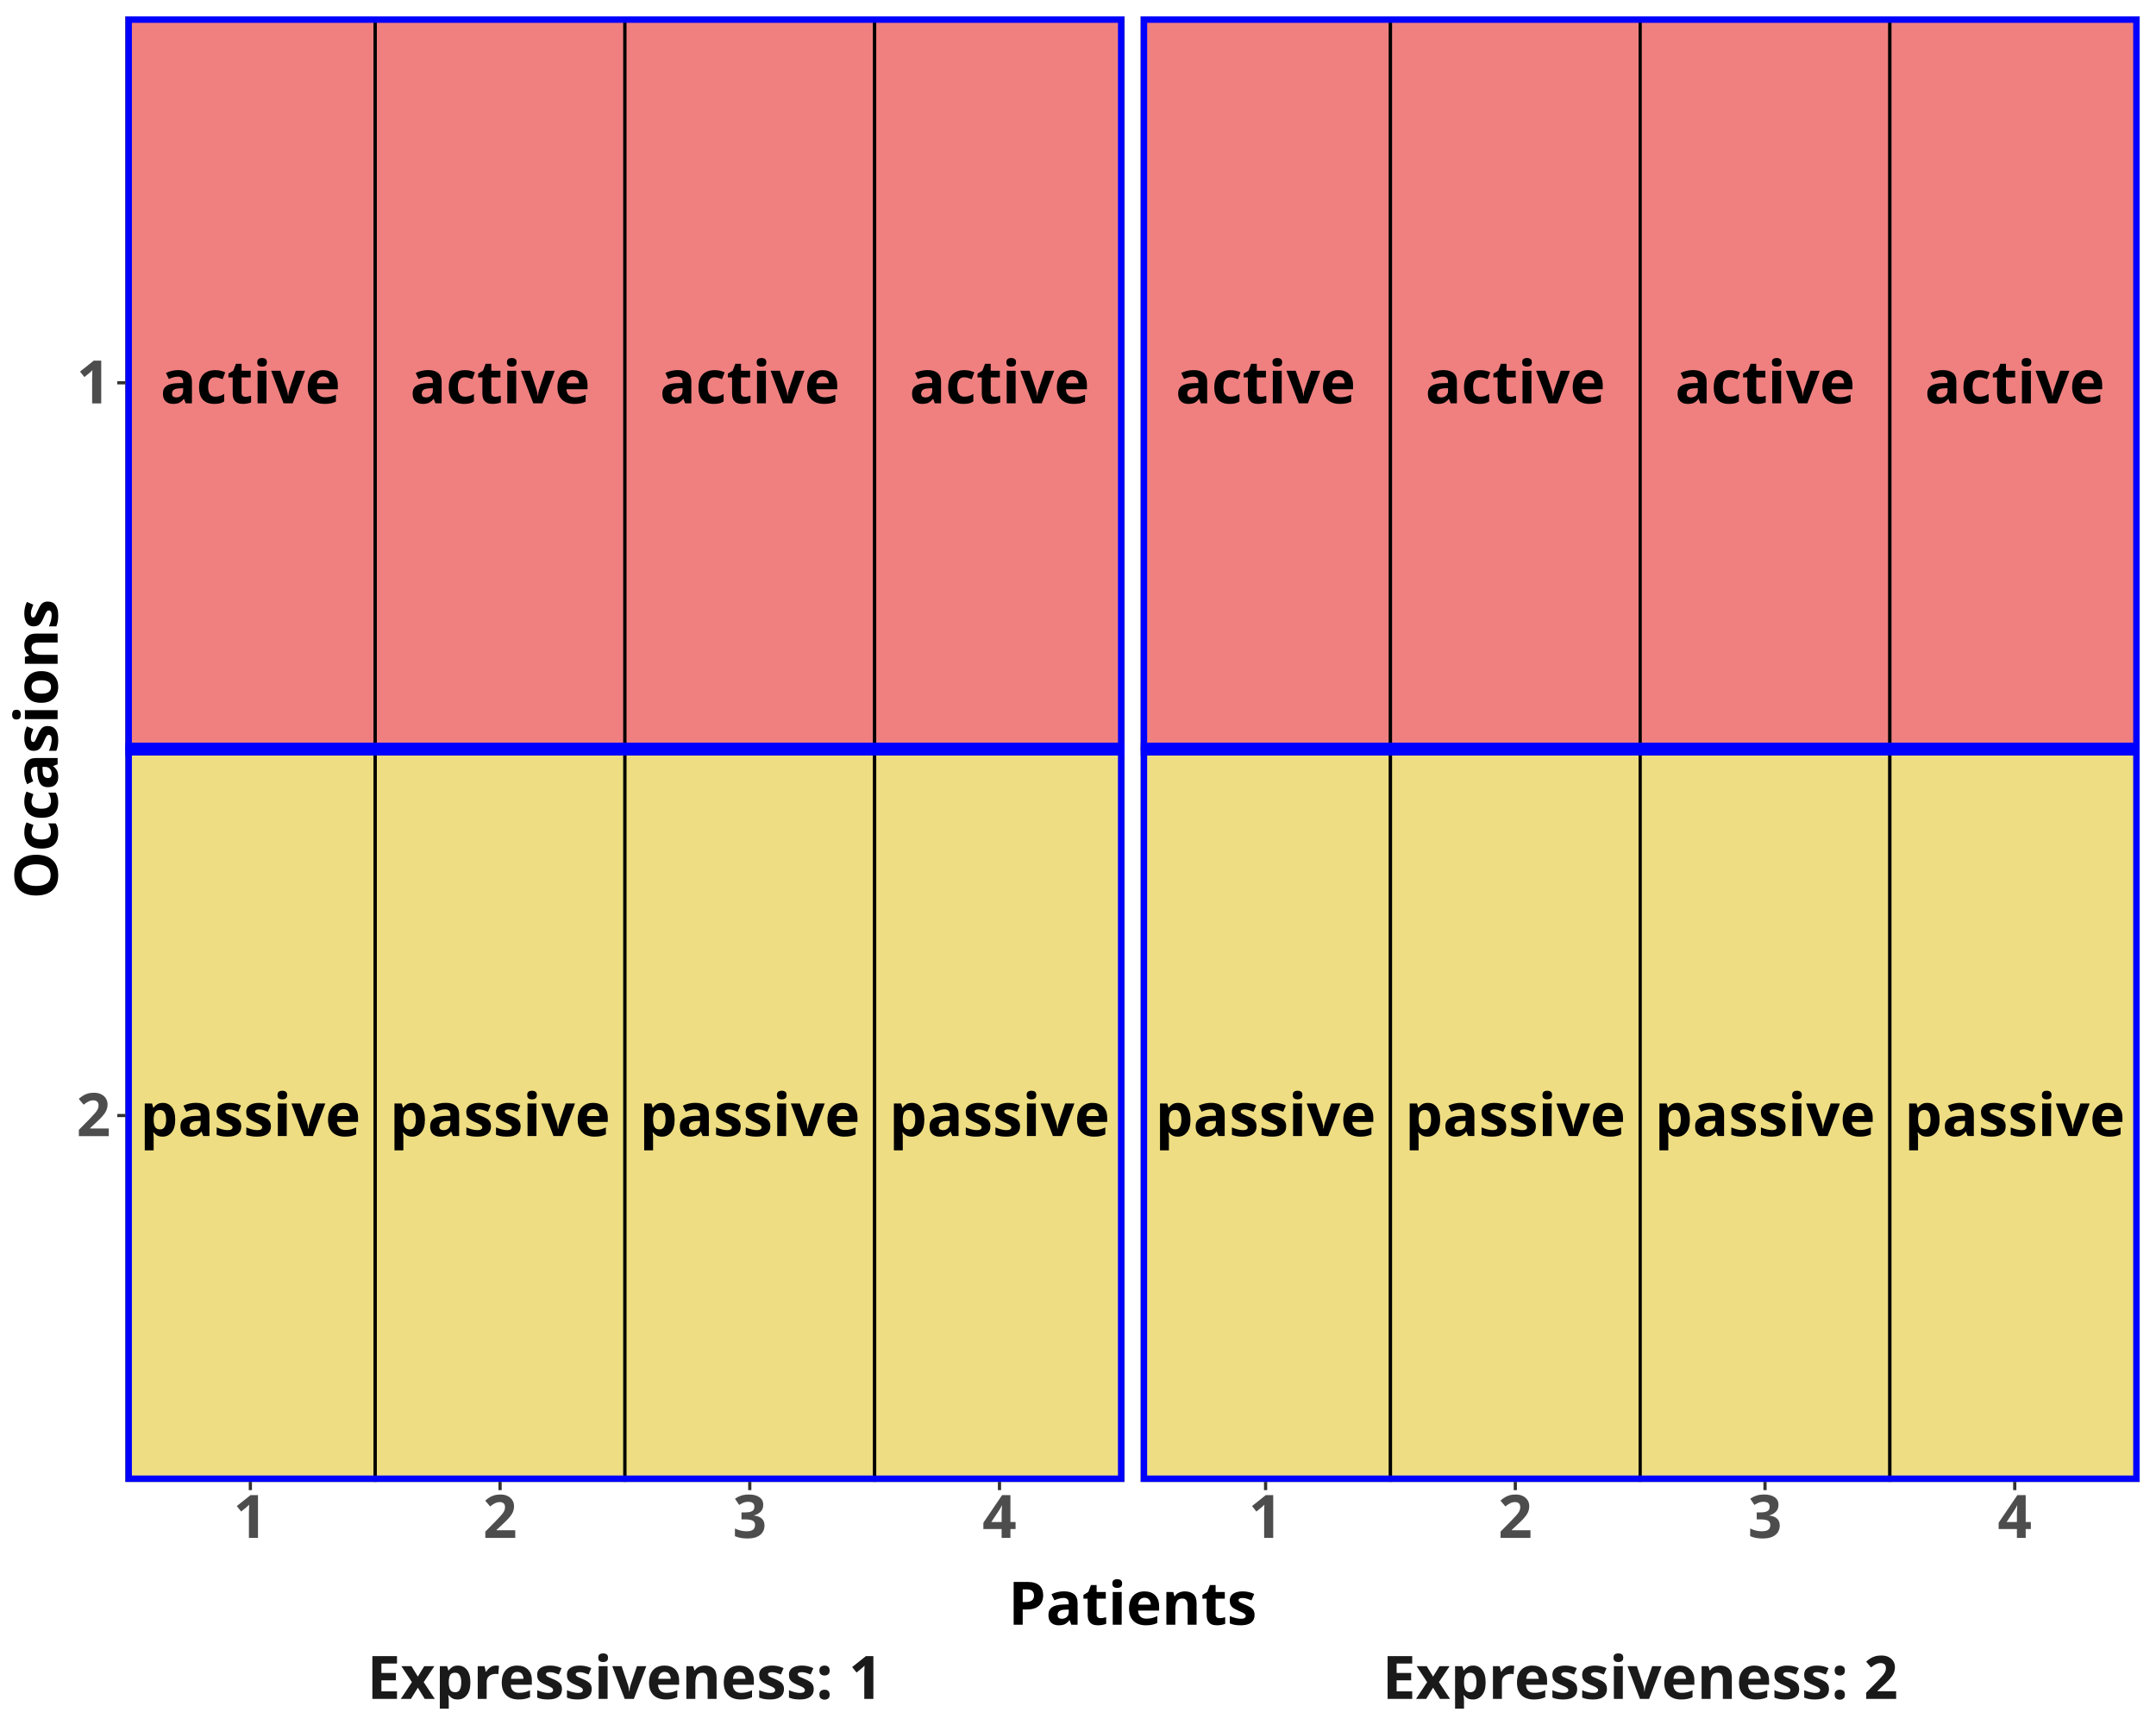
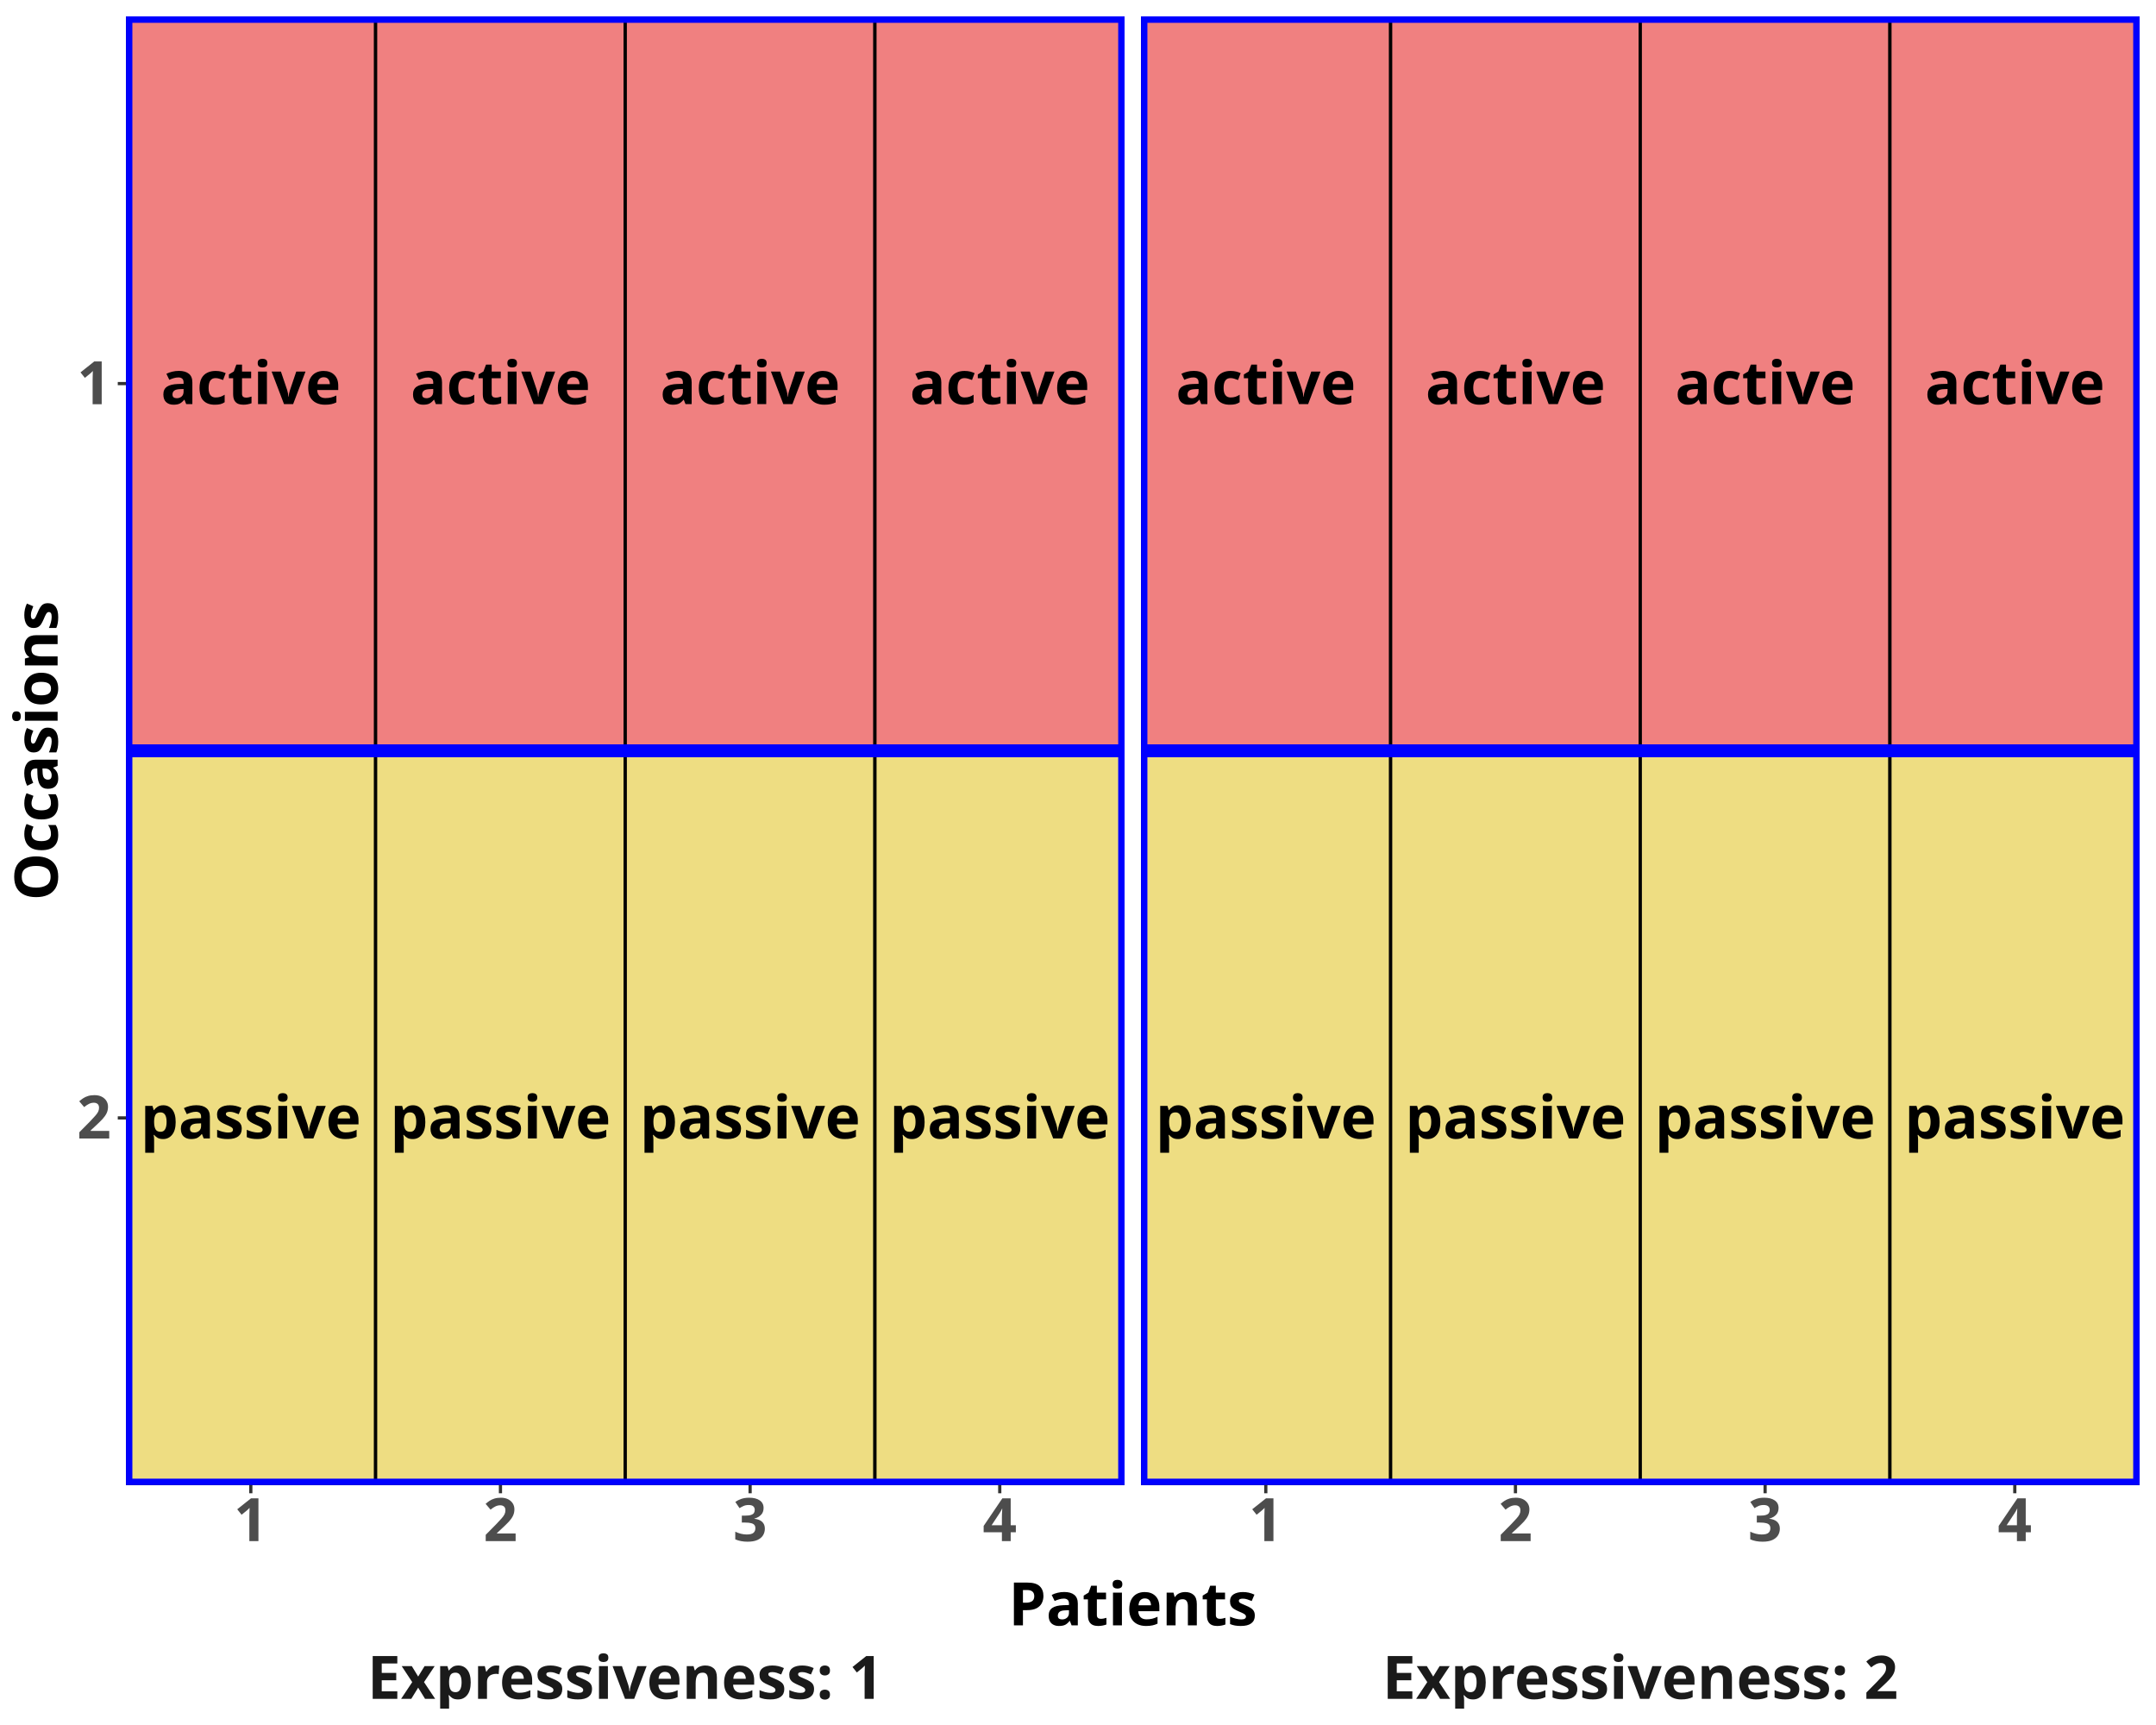
<svg xmlns="http://www.w3.org/2000/svg" class="svglite" data-engine-version="2.0" width="720.00pt" height="576.00pt" viewBox="0 0 720.00 576.00">
  <defs>
    <style type="text/css">
    .svglite line, .svglite polyline, .svglite polygon, .svglite path, .svglite rect, .svglite circle {
      fill: none;
      stroke: #000000;
      stroke-linecap: round;
      stroke-linejoin: round;
      stroke-miterlimit: 10.00;
    }
  </style>
  </defs>
  <rect width="100%" height="100%" style="stroke: none; fill: #FFFFFF;" />
  <defs>
    <clipPath id="cpMC4wMHw3MjAuMDB8MC4wMHw1NzYuMDA=">
      <rect x="0.00" y="0.00" width="720.00" height="576.00" />
    </clipPath>
  </defs>
  <g clip-path="url(#cpMC4wMHw3MjAuMDB8MC4wMHw1NzYuMDA=)">
    <rect x="0.00" y="0.00" width="720.00" height="576.00" style="stroke-width: 1.07; stroke: #FFFFFF; fill: #FFFFFF;" />
  </g>
  <defs>
-     <clipPath id="cpNDEuOTF8Mzc1LjQ4fDUuNDh8NDk0Ljgz">
-       <rect x="41.91" y="5.48" width="333.56" height="489.35" />
+     <clipPath id="cpNDIuMDd8Mzc1LjU2fDUuNDh8NDk1Ljg5">
+       <rect x="42.07" y="5.48" width="333.48" height="490.41" />
    </clipPath>
  </defs>
-   <g clip-path="url(#cpNDEuOTF8Mzc1LjQ4fDUuNDh8NDk0Ljgz)">
-     <polyline points="41.91,372.49 375.48,372.49 " style="stroke-width: 1.07; stroke: #FFFFFF; stroke-linecap: butt;" />
-     <polyline points="41.91,127.82 375.48,127.82 " style="stroke-width: 1.07; stroke: #FFFFFF; stroke-linecap: butt;" />
-     <polyline points="83.61,494.83 83.61,5.48 " style="stroke-width: 1.07; stroke: #FFFFFF; stroke-linecap: butt;" />
-     <polyline points="167.00,494.83 167.00,5.48 " style="stroke-width: 1.07; stroke: #FFFFFF; stroke-linecap: butt;" />
-     <polyline points="250.39,494.83 250.39,5.48 " style="stroke-width: 1.07; stroke: #FFFFFF; stroke-linecap: butt;" />
-     <polyline points="333.78,494.83 333.78,5.48 " style="stroke-width: 1.07; stroke: #FFFFFF; stroke-linecap: butt;" />
-     <rect x="41.91" y="5.48" width="83.39" height="244.67" style="stroke-width: 1.07; stroke-linecap: butt; stroke-linejoin: miter; fill: #F08080;" />
-     <rect x="41.91" y="250.15" width="83.39" height="244.67" style="stroke-width: 1.07; stroke-linecap: butt; stroke-linejoin: miter; fill: #EEDD82;" />
-     <rect x="125.31" y="5.48" width="83.39" height="244.67" style="stroke-width: 1.07; stroke-linecap: butt; stroke-linejoin: miter; fill: #F08080;" />
-     <rect x="125.31" y="250.15" width="83.39" height="244.67" style="stroke-width: 1.07; stroke-linecap: butt; stroke-linejoin: miter; fill: #EEDD82;" />
-     <rect x="208.70" y="5.48" width="83.39" height="244.67" style="stroke-width: 1.07; stroke-linecap: butt; stroke-linejoin: miter; fill: #F08080;" />
-     <rect x="208.70" y="250.15" width="83.39" height="244.67" style="stroke-width: 1.07; stroke-linecap: butt; stroke-linejoin: miter; fill: #EEDD82;" />
-     <rect x="292.09" y="5.48" width="83.39" height="244.67" style="stroke-width: 1.07; stroke-linecap: butt; stroke-linejoin: miter; fill: #F08080;" />
-     <rect x="292.09" y="250.15" width="83.39" height="244.67" style="stroke-width: 1.07; stroke-linecap: butt; stroke-linejoin: miter; fill: #EEDD82;" />
-     <text x="83.61" y="134.67" text-anchor="middle" style="font-size: 19.92px; font-weight: bold; font-family: sans;" textLength="52.04px" lengthAdjust="spacingAndGlyphs">active</text>
-     <text x="83.61" y="379.34" text-anchor="middle" style="font-size: 19.92px; font-weight: bold; font-family: sans;" textLength="67.55px" lengthAdjust="spacingAndGlyphs">passive</text>
-     <text x="167.00" y="134.67" text-anchor="middle" style="font-size: 19.92px; font-weight: bold; font-family: sans;" textLength="52.04px" lengthAdjust="spacingAndGlyphs">active</text>
-     <text x="167.00" y="379.34" text-anchor="middle" style="font-size: 19.92px; font-weight: bold; font-family: sans;" textLength="67.55px" lengthAdjust="spacingAndGlyphs">passive</text>
-     <text x="250.39" y="134.67" text-anchor="middle" style="font-size: 19.92px; font-weight: bold; font-family: sans;" textLength="52.04px" lengthAdjust="spacingAndGlyphs">active</text>
-     <text x="250.39" y="379.34" text-anchor="middle" style="font-size: 19.92px; font-weight: bold; font-family: sans;" textLength="67.55px" lengthAdjust="spacingAndGlyphs">passive</text>
-     <text x="333.78" y="134.67" text-anchor="middle" style="font-size: 19.92px; font-weight: bold; font-family: sans;" textLength="52.04px" lengthAdjust="spacingAndGlyphs">active</text>
-     <text x="333.78" y="379.34" text-anchor="middle" style="font-size: 19.92px; font-weight: bold; font-family: sans;" textLength="67.55px" lengthAdjust="spacingAndGlyphs">passive</text>
-     <polyline points="41.91,250.15 41.91,494.83 375.48,494.83 375.48,250.15 41.91,250.15 " style="stroke-width: 4.27; stroke: #0000FF; stroke-linecap: butt;" />
-     <polyline points="41.91,5.48 41.91,250.15 375.48,250.15 375.48,5.48 41.91,5.48 " style="stroke-width: 4.27; stroke: #0000FF; stroke-linecap: butt;" />
+   <g clip-path="url(#cpNDIuMDd8Mzc1LjU2fDUuNDh8NDk1Ljg5)">
+     <polyline points="42.07,373.29 375.56,373.29 " style="stroke-width: 1.07; stroke: #FFFFFF; stroke-linecap: butt;" />
+     <polyline points="42.07,128.08 375.56,128.08 " style="stroke-width: 1.07; stroke: #FFFFFF; stroke-linecap: butt;" />
+     <polyline points="83.76,495.89 83.76,5.48 " style="stroke-width: 1.07; stroke: #FFFFFF; stroke-linecap: butt;" />
+     <polyline points="167.13,495.89 167.13,5.48 " style="stroke-width: 1.07; stroke: #FFFFFF; stroke-linecap: butt;" />
+     <polyline points="250.50,495.89 250.50,5.48 " style="stroke-width: 1.07; stroke: #FFFFFF; stroke-linecap: butt;" />
+     <polyline points="333.87,495.89 333.87,5.48 " style="stroke-width: 1.07; stroke: #FFFFFF; stroke-linecap: butt;" />
+     <rect x="42.07" y="5.48" width="83.37" height="245.21" style="stroke-width: 1.07; stroke-linecap: butt; stroke-linejoin: miter; fill: #F08080;" />
+     <rect x="42.07" y="250.69" width="83.37" height="245.21" style="stroke-width: 1.07; stroke-linecap: butt; stroke-linejoin: miter; fill: #EEDD82;" />
+     <rect x="125.44" y="5.48" width="83.37" height="245.21" style="stroke-width: 1.07; stroke-linecap: butt; stroke-linejoin: miter; fill: #F08080;" />
+     <rect x="125.44" y="250.69" width="83.37" height="245.21" style="stroke-width: 1.07; stroke-linecap: butt; stroke-linejoin: miter; fill: #EEDD82;" />
+     <rect x="208.81" y="5.48" width="83.37" height="245.21" style="stroke-width: 1.07; stroke-linecap: butt; stroke-linejoin: miter; fill: #F08080;" />
+     <rect x="208.81" y="250.69" width="83.37" height="245.21" style="stroke-width: 1.07; stroke-linecap: butt; stroke-linejoin: miter; fill: #EEDD82;" />
+     <rect x="292.19" y="5.48" width="83.37" height="245.21" style="stroke-width: 1.07; stroke-linecap: butt; stroke-linejoin: miter; fill: #F08080;" />
+     <rect x="292.19" y="250.69" width="83.37" height="245.21" style="stroke-width: 1.07; stroke-linecap: butt; stroke-linejoin: miter; fill: #EEDD82;" />
+     <text x="83.76" y="134.94" text-anchor="middle" style="font-size: 19.92px; font-weight: bold; font-family: sans;" textLength="52.04px" lengthAdjust="spacingAndGlyphs">active</text>
+     <text x="83.76" y="380.14" text-anchor="middle" style="font-size: 19.92px; font-weight: bold; font-family: sans;" textLength="67.55px" lengthAdjust="spacingAndGlyphs">passive</text>
+     <text x="167.13" y="134.94" text-anchor="middle" style="font-size: 19.92px; font-weight: bold; font-family: sans;" textLength="52.04px" lengthAdjust="spacingAndGlyphs">active</text>
+     <text x="167.13" y="380.14" text-anchor="middle" style="font-size: 19.92px; font-weight: bold; font-family: sans;" textLength="67.55px" lengthAdjust="spacingAndGlyphs">passive</text>
+     <text x="250.50" y="134.94" text-anchor="middle" style="font-size: 19.92px; font-weight: bold; font-family: sans;" textLength="52.04px" lengthAdjust="spacingAndGlyphs">active</text>
+     <text x="250.50" y="380.14" text-anchor="middle" style="font-size: 19.92px; font-weight: bold; font-family: sans;" textLength="67.55px" lengthAdjust="spacingAndGlyphs">passive</text>
+     <text x="333.87" y="134.94" text-anchor="middle" style="font-size: 19.92px; font-weight: bold; font-family: sans;" textLength="52.04px" lengthAdjust="spacingAndGlyphs">active</text>
+     <text x="333.87" y="380.14" text-anchor="middle" style="font-size: 19.92px; font-weight: bold; font-family: sans;" textLength="67.55px" lengthAdjust="spacingAndGlyphs">passive</text>
+     <polyline points="42.07,250.69 42.07,495.89 375.56,495.89 375.56,250.69 42.07,250.69 " style="stroke-width: 4.27; stroke: #0000FF; stroke-linecap: butt;" />
+     <polyline points="42.07,5.48 42.07,250.69 375.56,250.69 375.56,5.48 42.07,5.48 " style="stroke-width: 4.27; stroke: #0000FF; stroke-linecap: butt;" />
  </g>
  <g clip-path="url(#cpMC4wMHw3MjAuMDB8MC4wMHw1NzYuMDA=)">
</g>
  <defs>
-     <clipPath id="cpMzgwLjk2fDcxNC41Mnw1LjQ4fDQ5NC44Mw==">
-       <rect x="380.96" y="5.48" width="333.56" height="489.35" />
+     <clipPath id="cpMzgxLjA0fDcxNC41Mnw1LjQ4fDQ5NS44OQ==">
+       <rect x="381.04" y="5.48" width="333.48" height="490.41" />
    </clipPath>
  </defs>
-   <g clip-path="url(#cpMzgwLjk2fDcxNC41Mnw1LjQ4fDQ5NC44Mw==)">
-     <polyline points="380.96,372.49 714.52,372.49 " style="stroke-width: 1.07; stroke: #FFFFFF; stroke-linecap: butt;" />
-     <polyline points="380.96,127.82 714.52,127.82 " style="stroke-width: 1.07; stroke: #FFFFFF; stroke-linecap: butt;" />
-     <polyline points="422.65,494.83 422.65,5.48 " style="stroke-width: 1.07; stroke: #FFFFFF; stroke-linecap: butt;" />
-     <polyline points="506.04,494.83 506.04,5.48 " style="stroke-width: 1.07; stroke: #FFFFFF; stroke-linecap: butt;" />
-     <polyline points="589.43,494.83 589.43,5.48 " style="stroke-width: 1.07; stroke: #FFFFFF; stroke-linecap: butt;" />
-     <polyline points="672.83,494.83 672.83,5.48 " style="stroke-width: 1.07; stroke: #FFFFFF; stroke-linecap: butt;" />
-     <rect x="380.96" y="5.48" width="83.39" height="244.67" style="stroke-width: 1.07; stroke-linecap: butt; stroke-linejoin: miter; fill: #F08080;" />
-     <rect x="380.96" y="250.15" width="83.39" height="244.67" style="stroke-width: 1.07; stroke-linecap: butt; stroke-linejoin: miter; fill: #EEDD82;" />
-     <rect x="464.35" y="5.48" width="83.39" height="244.67" style="stroke-width: 1.07; stroke-linecap: butt; stroke-linejoin: miter; fill: #F08080;" />
-     <rect x="464.35" y="250.15" width="83.39" height="244.67" style="stroke-width: 1.07; stroke-linecap: butt; stroke-linejoin: miter; fill: #EEDD82;" />
-     <rect x="547.74" y="5.48" width="83.39" height="244.67" style="stroke-width: 1.07; stroke-linecap: butt; stroke-linejoin: miter; fill: #F08080;" />
-     <rect x="547.74" y="250.15" width="83.39" height="244.67" style="stroke-width: 1.07; stroke-linecap: butt; stroke-linejoin: miter; fill: #EEDD82;" />
-     <rect x="631.13" y="5.48" width="83.39" height="244.67" style="stroke-width: 1.07; stroke-linecap: butt; stroke-linejoin: miter; fill: #F08080;" />
-     <rect x="631.13" y="250.15" width="83.39" height="244.67" style="stroke-width: 1.07; stroke-linecap: butt; stroke-linejoin: miter; fill: #EEDD82;" />
-     <text x="422.65" y="134.67" text-anchor="middle" style="font-size: 19.92px; font-weight: bold; font-family: sans;" textLength="52.04px" lengthAdjust="spacingAndGlyphs">active</text>
-     <text x="422.65" y="379.34" text-anchor="middle" style="font-size: 19.92px; font-weight: bold; font-family: sans;" textLength="67.55px" lengthAdjust="spacingAndGlyphs">passive</text>
-     <text x="506.04" y="134.67" text-anchor="middle" style="font-size: 19.92px; font-weight: bold; font-family: sans;" textLength="52.04px" lengthAdjust="spacingAndGlyphs">active</text>
-     <text x="506.04" y="379.34" text-anchor="middle" style="font-size: 19.92px; font-weight: bold; font-family: sans;" textLength="67.55px" lengthAdjust="spacingAndGlyphs">passive</text>
-     <text x="589.43" y="134.67" text-anchor="middle" style="font-size: 19.92px; font-weight: bold; font-family: sans;" textLength="52.04px" lengthAdjust="spacingAndGlyphs">active</text>
-     <text x="589.43" y="379.34" text-anchor="middle" style="font-size: 19.92px; font-weight: bold; font-family: sans;" textLength="67.55px" lengthAdjust="spacingAndGlyphs">passive</text>
-     <text x="672.83" y="134.67" text-anchor="middle" style="font-size: 19.92px; font-weight: bold; font-family: sans;" textLength="52.04px" lengthAdjust="spacingAndGlyphs">active</text>
-     <text x="672.83" y="379.34" text-anchor="middle" style="font-size: 19.92px; font-weight: bold; font-family: sans;" textLength="67.55px" lengthAdjust="spacingAndGlyphs">passive</text>
-     <polyline points="380.96,250.15 380.96,494.83 714.52,494.83 714.52,250.15 380.96,250.15 " style="stroke-width: 4.27; stroke: #0000FF; stroke-linecap: butt;" />
-     <polyline points="380.96,5.48 380.96,250.15 714.52,250.15 714.52,5.48 380.96,5.48 " style="stroke-width: 4.27; stroke: #0000FF; stroke-linecap: butt;" />
+   <g clip-path="url(#cpMzgxLjA0fDcxNC41Mnw1LjQ4fDQ5NS44OQ==)">
+     <polyline points="381.04,373.29 714.52,373.29 " style="stroke-width: 1.07; stroke: #FFFFFF; stroke-linecap: butt;" />
+     <polyline points="381.04,128.08 714.52,128.08 " style="stroke-width: 1.07; stroke: #FFFFFF; stroke-linecap: butt;" />
+     <polyline points="422.72,495.89 422.72,5.48 " style="stroke-width: 1.07; stroke: #FFFFFF; stroke-linecap: butt;" />
+     <polyline points="506.09,495.89 506.09,5.48 " style="stroke-width: 1.07; stroke: #FFFFFF; stroke-linecap: butt;" />
+     <polyline points="589.46,495.89 589.46,5.48 " style="stroke-width: 1.07; stroke: #FFFFFF; stroke-linecap: butt;" />
+     <polyline points="672.84,495.89 672.84,5.48 " style="stroke-width: 1.07; stroke: #FFFFFF; stroke-linecap: butt;" />
+     <rect x="381.04" y="5.48" width="83.37" height="245.21" style="stroke-width: 1.07; stroke-linecap: butt; stroke-linejoin: miter; fill: #F08080;" />
+     <rect x="381.04" y="250.69" width="83.37" height="245.21" style="stroke-width: 1.07; stroke-linecap: butt; stroke-linejoin: miter; fill: #EEDD82;" />
+     <rect x="464.41" y="5.48" width="83.37" height="245.21" style="stroke-width: 1.07; stroke-linecap: butt; stroke-linejoin: miter; fill: #F08080;" />
+     <rect x="464.41" y="250.69" width="83.37" height="245.21" style="stroke-width: 1.07; stroke-linecap: butt; stroke-linejoin: miter; fill: #EEDD82;" />
+     <rect x="547.78" y="5.48" width="83.37" height="245.21" style="stroke-width: 1.07; stroke-linecap: butt; stroke-linejoin: miter; fill: #F08080;" />
+     <rect x="547.78" y="250.69" width="83.37" height="245.21" style="stroke-width: 1.07; stroke-linecap: butt; stroke-linejoin: miter; fill: #EEDD82;" />
+     <rect x="631.15" y="5.48" width="83.37" height="245.21" style="stroke-width: 1.07; stroke-linecap: butt; stroke-linejoin: miter; fill: #F08080;" />
+     <rect x="631.15" y="250.69" width="83.37" height="245.21" style="stroke-width: 1.07; stroke-linecap: butt; stroke-linejoin: miter; fill: #EEDD82;" />
+     <text x="422.72" y="134.94" text-anchor="middle" style="font-size: 19.92px; font-weight: bold; font-family: sans;" textLength="52.04px" lengthAdjust="spacingAndGlyphs">active</text>
+     <text x="422.72" y="380.14" text-anchor="middle" style="font-size: 19.92px; font-weight: bold; font-family: sans;" textLength="67.55px" lengthAdjust="spacingAndGlyphs">passive</text>
+     <text x="506.09" y="134.94" text-anchor="middle" style="font-size: 19.92px; font-weight: bold; font-family: sans;" textLength="52.04px" lengthAdjust="spacingAndGlyphs">active</text>
+     <text x="506.09" y="380.14" text-anchor="middle" style="font-size: 19.92px; font-weight: bold; font-family: sans;" textLength="67.55px" lengthAdjust="spacingAndGlyphs">passive</text>
+     <text x="589.46" y="134.94" text-anchor="middle" style="font-size: 19.92px; font-weight: bold; font-family: sans;" textLength="52.04px" lengthAdjust="spacingAndGlyphs">active</text>
+     <text x="589.46" y="380.14" text-anchor="middle" style="font-size: 19.92px; font-weight: bold; font-family: sans;" textLength="67.55px" lengthAdjust="spacingAndGlyphs">passive</text>
+     <text x="672.84" y="134.94" text-anchor="middle" style="font-size: 19.92px; font-weight: bold; font-family: sans;" textLength="52.04px" lengthAdjust="spacingAndGlyphs">active</text>
+     <text x="672.84" y="380.14" text-anchor="middle" style="font-size: 19.92px; font-weight: bold; font-family: sans;" textLength="67.55px" lengthAdjust="spacingAndGlyphs">passive</text>
+     <polyline points="381.04,250.69 381.04,495.89 714.52,495.89 714.52,250.69 381.04,250.69 " style="stroke-width: 4.27; stroke: #0000FF; stroke-linecap: butt;" />
+     <polyline points="381.04,5.48 381.04,250.69 714.52,250.69 714.52,5.48 381.04,5.48 " style="stroke-width: 4.27; stroke: #0000FF; stroke-linecap: butt;" />
  </g>
  <g clip-path="url(#cpMC4wMHw3MjAuMDB8MC4wMHw1NzYuMDA=)">
</g>
  <defs>
-     <clipPath id="cpNDEuOTF8Mzc1LjQ4fDU1MC4yN3w1NzAuNTI=">
-       <rect x="41.91" y="550.27" width="333.56" height="20.25" />
+     <clipPath id="cpNDIuMDd8Mzc1LjU2fDU1MC4yM3w1NzAuNTI=">
+       <rect x="42.07" y="550.23" width="333.48" height="20.29" />
    </clipPath>
  </defs>
-   <g clip-path="url(#cpNDEuOTF8Mzc1LjQ4fDU1MC4yN3w1NzAuNTI=)">
-     <text x="208.70" y="567.28" text-anchor="middle" style="font-size: 20.00px; font-weight: bold; fill: #1A1A1A; font-family: sans;" textLength="162.35px" lengthAdjust="spacingAndGlyphs">Expressiveness: 1</text>
+   <g clip-path="url(#cpNDIuMDd8Mzc1LjU2fDU1MC4yM3w1NzAuNTI=)">
+     <text x="208.81" y="567.26" text-anchor="middle" style="font-size: 20.00px; font-weight: bold; fill: #1A1A1A; font-family: sans;" textLength="162.35px" lengthAdjust="spacingAndGlyphs">Expressiveness: 1</text>
  </g>
  <g clip-path="url(#cpMC4wMHw3MjAuMDB8MC4wMHw1NzYuMDA=)">
</g>
  <defs>
-     <clipPath id="cpMzgwLjk2fDcxNC41Mnw1NTAuMjd8NTcwLjUy">
-       <rect x="380.96" y="550.27" width="333.56" height="20.25" />
+     <clipPath id="cpMzgxLjA0fDcxNC41Mnw1NTAuMjN8NTcwLjUy">
+       <rect x="381.04" y="550.23" width="333.48" height="20.29" />
    </clipPath>
  </defs>
-   <g clip-path="url(#cpMzgwLjk2fDcxNC41Mnw1NTAuMjd8NTcwLjUy)">
-     <text x="547.74" y="567.28" text-anchor="middle" style="font-size: 20.00px; font-weight: bold; fill: #1A1A1A; font-family: sans;" textLength="162.35px" lengthAdjust="spacingAndGlyphs">Expressiveness: 2</text>
+   <g clip-path="url(#cpMzgxLjA0fDcxNC41Mnw1NTAuMjN8NTcwLjUy)">
+     <text x="547.78" y="567.26" text-anchor="middle" style="font-size: 20.00px; font-weight: bold; fill: #1A1A1A; font-family: sans;" textLength="162.35px" lengthAdjust="spacingAndGlyphs">Expressiveness: 2</text>
  </g>
  <g clip-path="url(#cpMC4wMHw3MjAuMDB8MC4wMHw1NzYuMDA=)">
-     <polyline points="83.61,497.57 83.61,494.83 " style="stroke-width: 1.07; stroke: #333333; stroke-linecap: butt;" />
-     <polyline points="167.00,497.57 167.00,494.83 " style="stroke-width: 1.07; stroke: #333333; stroke-linecap: butt;" />
-     <polyline points="250.39,497.57 250.39,494.83 " style="stroke-width: 1.07; stroke: #333333; stroke-linecap: butt;" />
-     <polyline points="333.78,497.57 333.78,494.83 " style="stroke-width: 1.07; stroke: #333333; stroke-linecap: butt;" />
-     <text x="83.61" y="513.52" text-anchor="middle" style="font-size: 20.00px; font-weight: bold; fill: #4D4D4D; font-family: sans;" textLength="11.12px" lengthAdjust="spacingAndGlyphs">1</text>
-     <text x="167.00" y="513.52" text-anchor="middle" style="font-size: 20.00px; font-weight: bold; fill: #4D4D4D; font-family: sans;" textLength="11.12px" lengthAdjust="spacingAndGlyphs">2</text>
-     <text x="250.39" y="513.52" text-anchor="middle" style="font-size: 20.00px; font-weight: bold; fill: #4D4D4D; font-family: sans;" textLength="11.12px" lengthAdjust="spacingAndGlyphs">3</text>
-     <text x="333.78" y="513.52" text-anchor="middle" style="font-size: 20.00px; font-weight: bold; fill: #4D4D4D; font-family: sans;" textLength="11.12px" lengthAdjust="spacingAndGlyphs">4</text>
-     <polyline points="422.65,497.57 422.65,494.83 " style="stroke-width: 1.07; stroke: #333333; stroke-linecap: butt;" />
-     <polyline points="506.04,497.57 506.04,494.83 " style="stroke-width: 1.07; stroke: #333333; stroke-linecap: butt;" />
-     <polyline points="589.43,497.57 589.43,494.83 " style="stroke-width: 1.07; stroke: #333333; stroke-linecap: butt;" />
-     <polyline points="672.83,497.57 672.83,494.83 " style="stroke-width: 1.07; stroke: #333333; stroke-linecap: butt;" />
-     <text x="422.65" y="513.52" text-anchor="middle" style="font-size: 20.00px; font-weight: bold; fill: #4D4D4D; font-family: sans;" textLength="11.12px" lengthAdjust="spacingAndGlyphs">1</text>
-     <text x="506.04" y="513.52" text-anchor="middle" style="font-size: 20.00px; font-weight: bold; fill: #4D4D4D; font-family: sans;" textLength="11.12px" lengthAdjust="spacingAndGlyphs">2</text>
-     <text x="589.43" y="513.52" text-anchor="middle" style="font-size: 20.00px; font-weight: bold; fill: #4D4D4D; font-family: sans;" textLength="11.12px" lengthAdjust="spacingAndGlyphs">3</text>
-     <text x="672.83" y="513.52" text-anchor="middle" style="font-size: 20.00px; font-weight: bold; fill: #4D4D4D; font-family: sans;" textLength="11.12px" lengthAdjust="spacingAndGlyphs">4</text>
-     <text x="36.98" y="379.37" text-anchor="end" style="font-size: 20.00px; font-weight: bold; fill: #4D4D4D; font-family: sans;" textLength="11.12px" lengthAdjust="spacingAndGlyphs">2</text>
-     <text x="36.98" y="134.70" text-anchor="end" style="font-size: 20.00px; font-weight: bold; fill: #4D4D4D; font-family: sans;" textLength="11.12px" lengthAdjust="spacingAndGlyphs">1</text>
-     <polyline points="39.17,372.49 41.91,372.49 " style="stroke-width: 1.07; stroke: #333333; stroke-linecap: butt;" />
-     <polyline points="39.17,127.82 41.91,127.82 " style="stroke-width: 1.07; stroke: #333333; stroke-linecap: butt;" />
-     <text x="378.22" y="542.51" text-anchor="middle" style="font-size: 20.00px; font-weight: bold; font-family: sans;" textLength="72.28px" lengthAdjust="spacingAndGlyphs">Patients</text>
-     <text transform="translate(19.24,250.15) rotate(-90)" text-anchor="middle" style="font-size: 20.00px; font-weight: bold; font-family: sans;" textLength="93.41px" lengthAdjust="spacingAndGlyphs">Occasions</text>
+     <polyline points="83.76,498.63 83.76,495.89 " style="stroke-width: 1.07; stroke: #333333; stroke-linecap: butt;" />
+     <polyline points="167.13,498.63 167.13,495.89 " style="stroke-width: 1.07; stroke: #333333; stroke-linecap: butt;" />
+     <polyline points="250.50,498.63 250.50,495.89 " style="stroke-width: 1.07; stroke: #333333; stroke-linecap: butt;" />
+     <polyline points="333.87,498.63 333.87,495.89 " style="stroke-width: 1.07; stroke: #333333; stroke-linecap: butt;" />
+     <text x="83.76" y="514.59" text-anchor="middle" style="font-size: 20.00px; font-weight: bold; fill: #4D4D4D; font-family: sans;" textLength="11.12px" lengthAdjust="spacingAndGlyphs">1</text>
+     <text x="167.13" y="514.59" text-anchor="middle" style="font-size: 20.00px; font-weight: bold; fill: #4D4D4D; font-family: sans;" textLength="11.12px" lengthAdjust="spacingAndGlyphs">2</text>
+     <text x="250.50" y="514.59" text-anchor="middle" style="font-size: 20.00px; font-weight: bold; fill: #4D4D4D; font-family: sans;" textLength="11.12px" lengthAdjust="spacingAndGlyphs">3</text>
+     <text x="333.87" y="514.59" text-anchor="middle" style="font-size: 20.00px; font-weight: bold; fill: #4D4D4D; font-family: sans;" textLength="11.12px" lengthAdjust="spacingAndGlyphs">4</text>
+     <polyline points="422.72,498.63 422.72,495.89 " style="stroke-width: 1.07; stroke: #333333; stroke-linecap: butt;" />
+     <polyline points="506.09,498.63 506.09,495.89 " style="stroke-width: 1.07; stroke: #333333; stroke-linecap: butt;" />
+     <polyline points="589.46,498.63 589.46,495.89 " style="stroke-width: 1.07; stroke: #333333; stroke-linecap: butt;" />
+     <polyline points="672.84,498.63 672.84,495.89 " style="stroke-width: 1.07; stroke: #333333; stroke-linecap: butt;" />
+     <text x="422.72" y="514.59" text-anchor="middle" style="font-size: 20.00px; font-weight: bold; fill: #4D4D4D; font-family: sans;" textLength="11.12px" lengthAdjust="spacingAndGlyphs">1</text>
+     <text x="506.09" y="514.59" text-anchor="middle" style="font-size: 20.00px; font-weight: bold; fill: #4D4D4D; font-family: sans;" textLength="11.12px" lengthAdjust="spacingAndGlyphs">2</text>
+     <text x="589.46" y="514.59" text-anchor="middle" style="font-size: 20.00px; font-weight: bold; fill: #4D4D4D; font-family: sans;" textLength="11.12px" lengthAdjust="spacingAndGlyphs">3</text>
+     <text x="672.84" y="514.59" text-anchor="middle" style="font-size: 20.00px; font-weight: bold; fill: #4D4D4D; font-family: sans;" textLength="11.12px" lengthAdjust="spacingAndGlyphs">4</text>
+     <text x="37.14" y="380.17" text-anchor="end" style="font-size: 20.00px; font-weight: bold; fill: #4D4D4D; font-family: sans;" textLength="11.12px" lengthAdjust="spacingAndGlyphs">2</text>
+     <text x="37.14" y="134.97" text-anchor="end" style="font-size: 20.00px; font-weight: bold; fill: #4D4D4D; font-family: sans;" textLength="11.12px" lengthAdjust="spacingAndGlyphs">1</text>
+     <polyline points="39.33,373.29 42.07,373.29 " style="stroke-width: 1.07; stroke: #333333; stroke-linecap: butt;" />
+     <polyline points="39.33,128.08 42.07,128.08 " style="stroke-width: 1.07; stroke: #333333; stroke-linecap: butt;" />
+     <text x="378.30" y="542.73" text-anchor="middle" style="font-size: 20.00px; font-weight: bold; font-family: sans;" textLength="72.28px" lengthAdjust="spacingAndGlyphs">Patients</text>
+     <text transform="translate(19.24,250.69) rotate(-90)" text-anchor="middle" style="font-size: 20.00px; font-weight: bold; font-family: sans;" textLength="93.41px" lengthAdjust="spacingAndGlyphs">Occasions</text>
  </g>
</svg>
